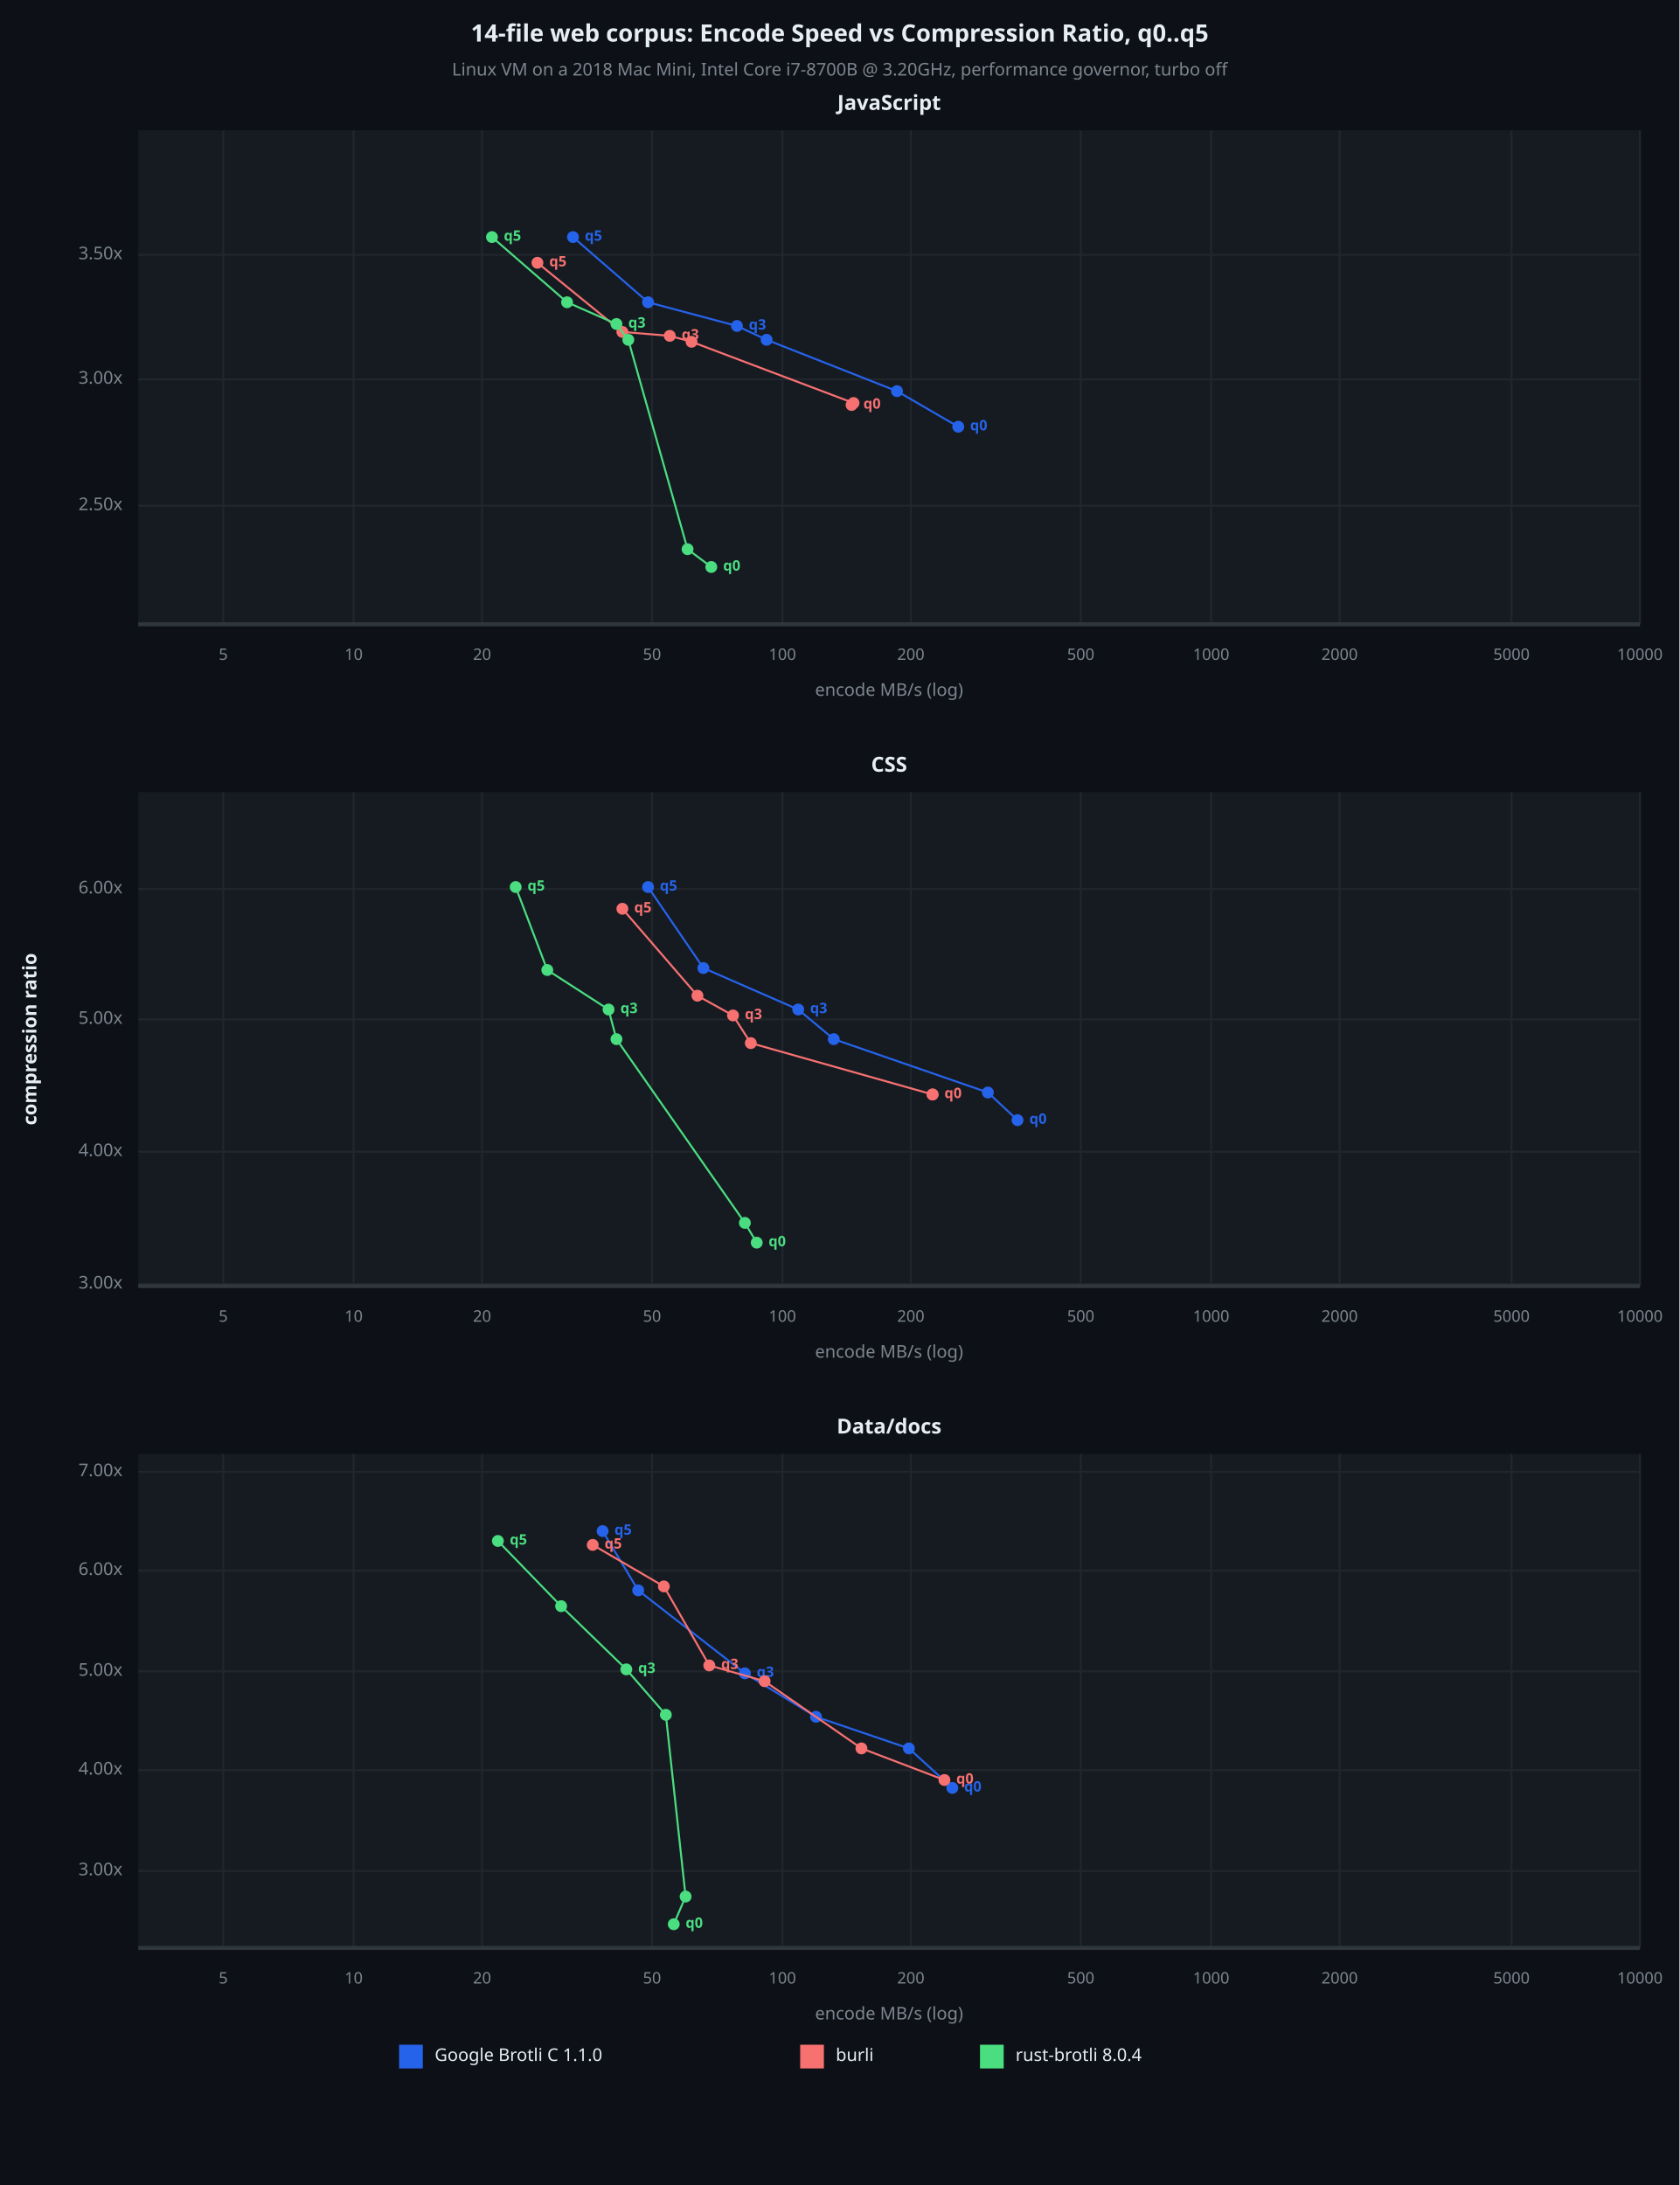
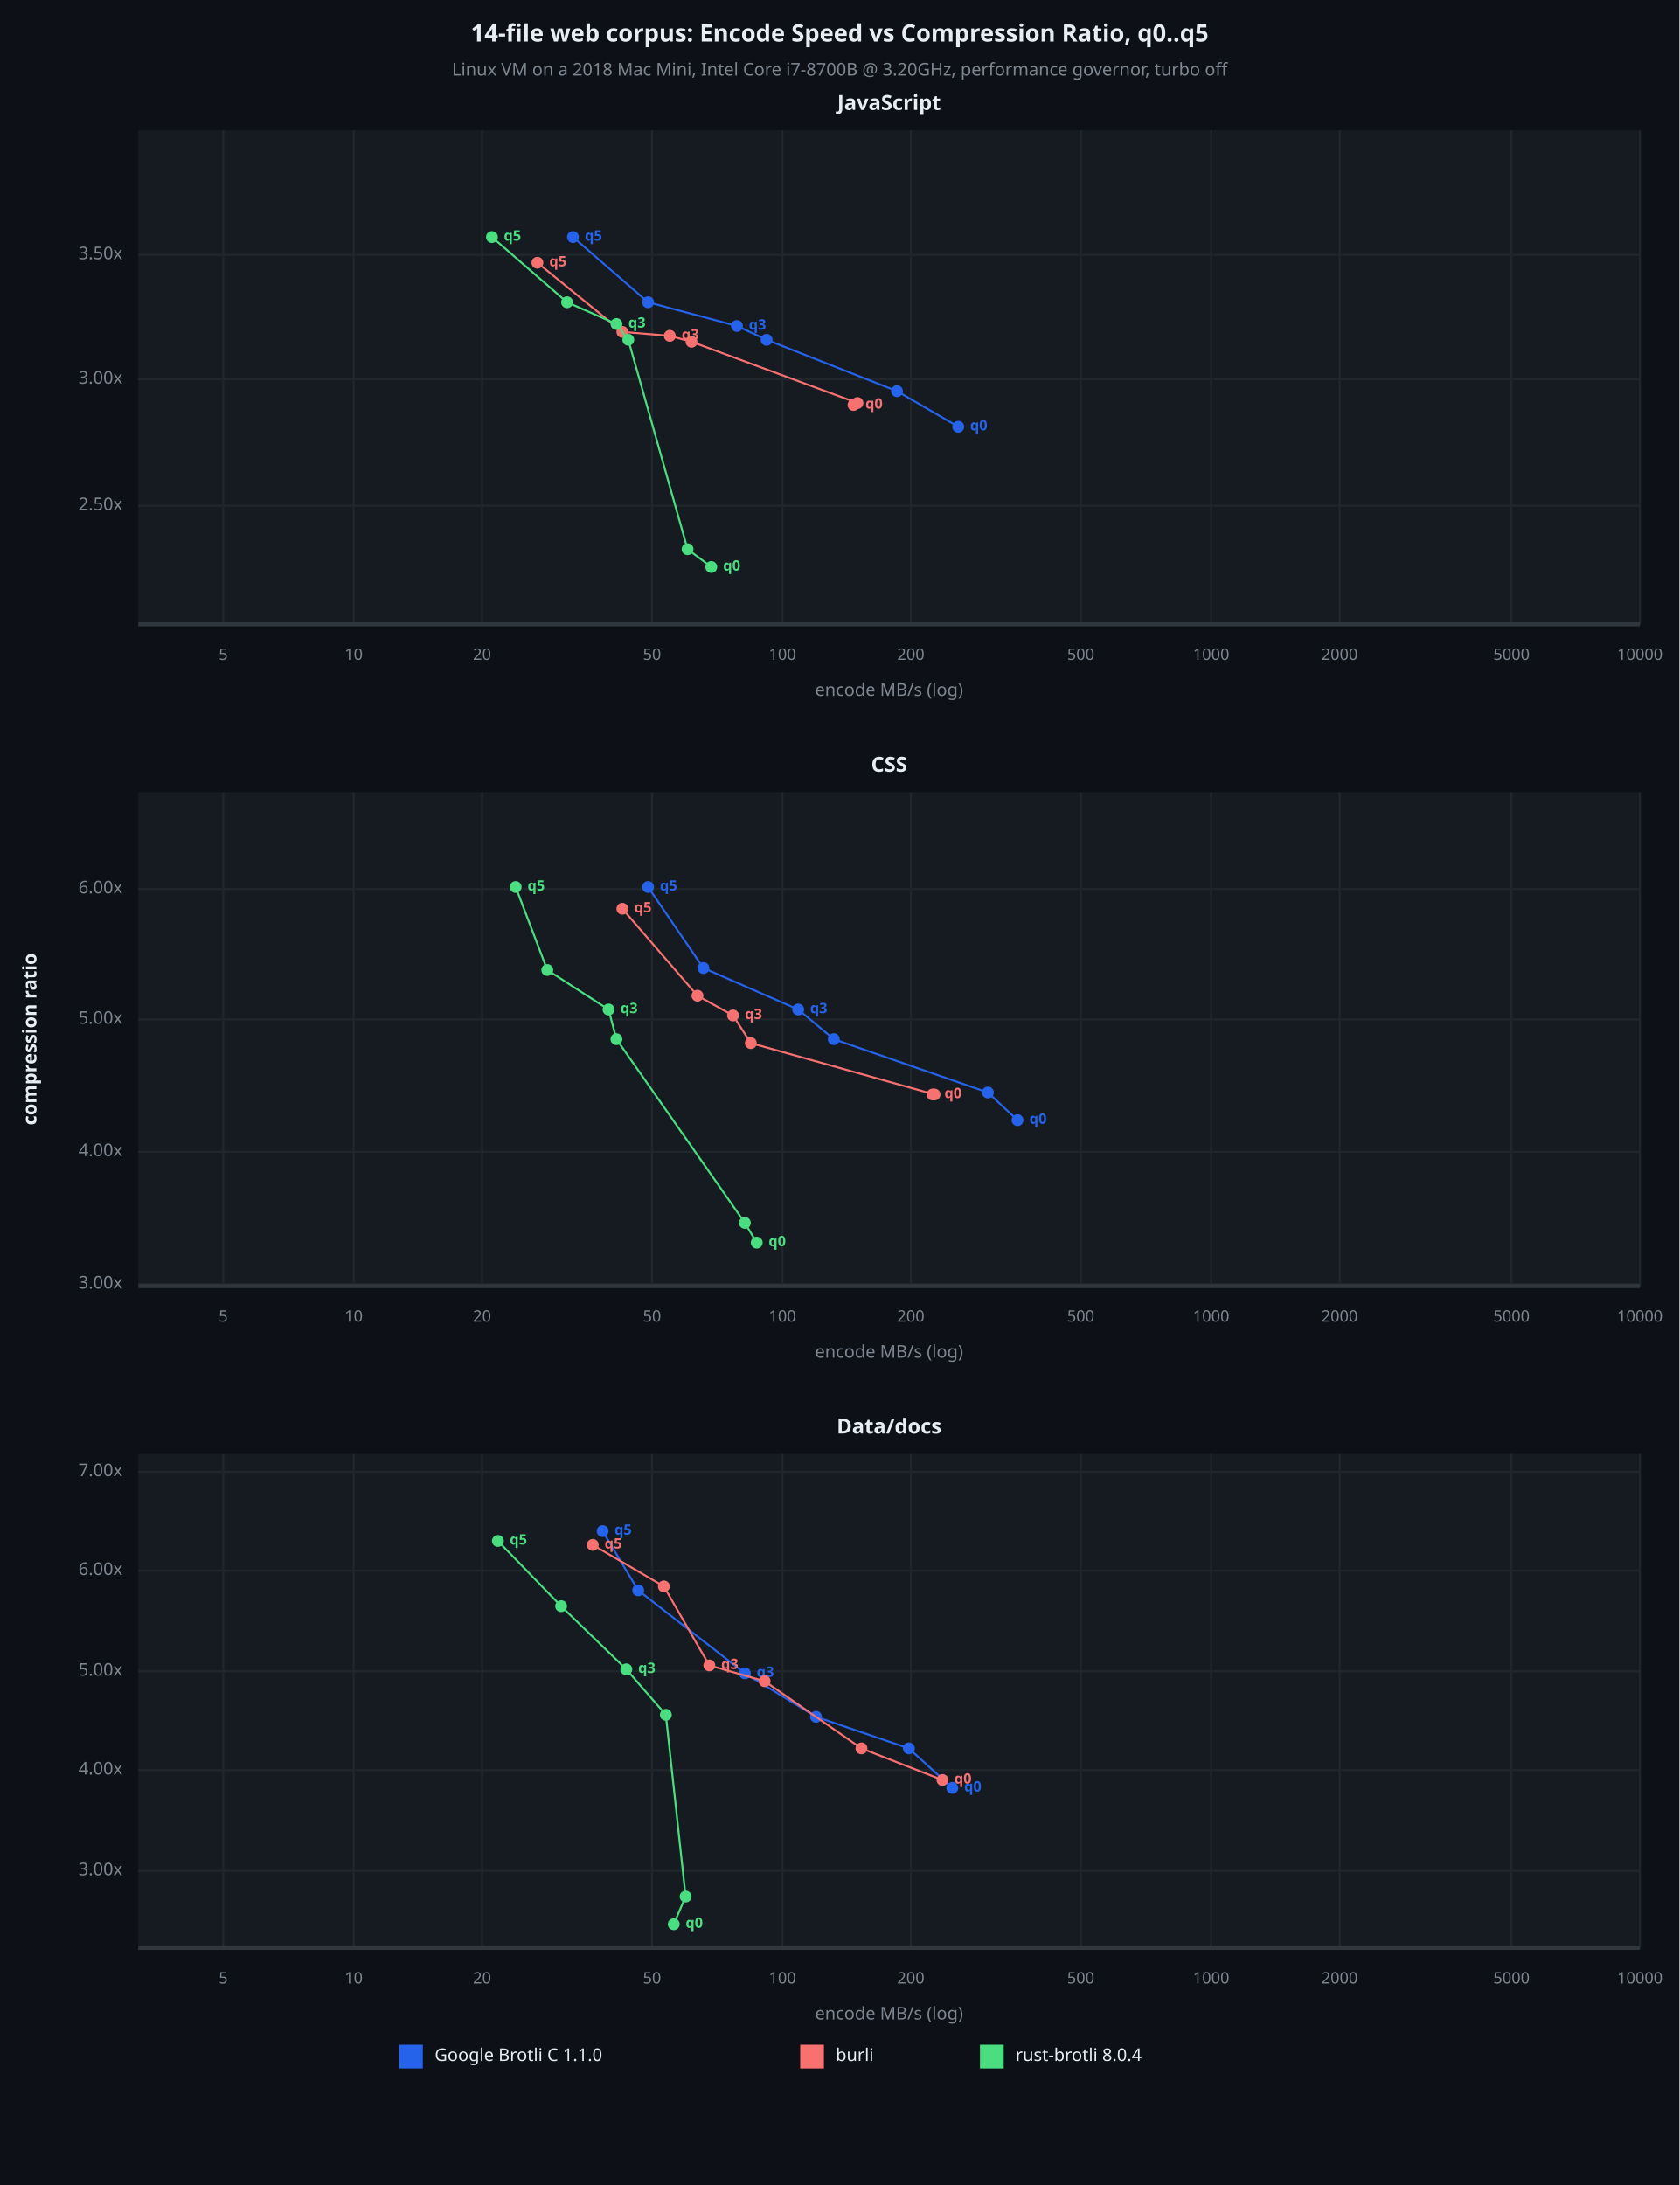
<svg xmlns="http://www.w3.org/2000/svg" viewBox="0 0 850 1106" font-family="system-ui, -apple-system, sans-serif">
  <rect x="0" y="0" width="850" height="1106" opacity="1" fill="#0D1117" stroke="none" />
  <text x="425" y="18" dy="0.5ex" text-anchor="middle" font-family="sans-serif" font-size="12.097" opacity="1" fill="#E6EDF3" font-weight="bold">
14-file web corpus: Encode Speed vs Compression Ratio, q0..q5
</text>
  <text x="425" y="36" dy="0.5ex" text-anchor="middle" font-family="sans-serif" font-size="8.871" opacity="1" fill="#7D8590">
Linux VM on a 2018 Mac Mini, Intel Core i7-8700B @ 3.20GHz, performance governor, turbo off
</text>
  <rect x="70" y="66" width="760" height="250" opacity="1" fill="#161B22" stroke="none" />
  <text x="450" y="53" dy="0.5ex" text-anchor="middle" font-family="sans-serif" font-size="10.484" opacity="1" fill="#E6EDF3" font-weight="bold">
JavaScript
</text>
  <polyline fill="none" opacity="1" stroke="#21262D" stroke-width="1" points="113,66 113,316 " />
  <text x="113" y="332" dy="0.5ex" text-anchor="middle" font-family="sans-serif" font-size="8.065" opacity="1" fill="#7D8590">
5
</text>
  <polyline fill="none" opacity="1" stroke="#21262D" stroke-width="1" points="179,66 179,316 " />
  <text x="179" y="332" dy="0.5ex" text-anchor="middle" font-family="sans-serif" font-size="8.065" opacity="1" fill="#7D8590">
10
</text>
  <polyline fill="none" opacity="1" stroke="#21262D" stroke-width="1" points="244,66 244,316 " />
  <text x="244" y="332" dy="0.5ex" text-anchor="middle" font-family="sans-serif" font-size="8.065" opacity="1" fill="#7D8590">
20
</text>
  <polyline fill="none" opacity="1" stroke="#21262D" stroke-width="1" points="330,66 330,316 " />
  <text x="330" y="332" dy="0.5ex" text-anchor="middle" font-family="sans-serif" font-size="8.065" opacity="1" fill="#7D8590">
50
</text>
  <polyline fill="none" opacity="1" stroke="#21262D" stroke-width="1" points="396,66 396,316 " />
  <text x="396" y="332" dy="0.5ex" text-anchor="middle" font-family="sans-serif" font-size="8.065" opacity="1" fill="#7D8590">
100
</text>
  <polyline fill="none" opacity="1" stroke="#21262D" stroke-width="1" points="461,66 461,316 " />
  <text x="461" y="332" dy="0.5ex" text-anchor="middle" font-family="sans-serif" font-size="8.065" opacity="1" fill="#7D8590">
200
</text>
  <polyline fill="none" opacity="1" stroke="#21262D" stroke-width="1" points="547,66 547,316 " />
  <text x="547" y="332" dy="0.5ex" text-anchor="middle" font-family="sans-serif" font-size="8.065" opacity="1" fill="#7D8590">
500
</text>
  <polyline fill="none" opacity="1" stroke="#21262D" stroke-width="1" points="613,66 613,316 " />
  <text x="613" y="332" dy="0.5ex" text-anchor="middle" font-family="sans-serif" font-size="8.065" opacity="1" fill="#7D8590">
1000
</text>
  <polyline fill="none" opacity="1" stroke="#21262D" stroke-width="1" points="678,66 678,316 " />
  <text x="678" y="332" dy="0.5ex" text-anchor="middle" font-family="sans-serif" font-size="8.065" opacity="1" fill="#7D8590">
2000
</text>
  <polyline fill="none" opacity="1" stroke="#21262D" stroke-width="1" points="765,66 765,316 " />
  <text x="765" y="332" dy="0.5ex" text-anchor="middle" font-family="sans-serif" font-size="8.065" opacity="1" fill="#7D8590">
5000
</text>
  <polyline fill="none" opacity="1" stroke="#21262D" stroke-width="1" points="830,66 830,316 " />
  <text x="830" y="332" dy="0.5ex" text-anchor="middle" font-family="sans-serif" font-size="8.065" opacity="1" fill="#7D8590">
10000
</text>
  <polyline fill="none" opacity="1" stroke="#21262D" stroke-width="1" points="70,256 830,256 " />
  <text x="62" y="256" dy="0.5ex" text-anchor="end" font-family="sans-serif" font-size="8.871" opacity="1" fill="#7D8590">
2.50x
</text>
  <polyline fill="none" opacity="1" stroke="#21262D" stroke-width="1" points="70,192 830,192 " />
  <text x="62" y="192" dy="0.5ex" text-anchor="end" font-family="sans-serif" font-size="8.871" opacity="1" fill="#7D8590">
3.00x
</text>
  <polyline fill="none" opacity="1" stroke="#21262D" stroke-width="1" points="70,129 830,129 " />
  <text x="62" y="129" dy="0.5ex" text-anchor="end" font-family="sans-serif" font-size="8.871" opacity="1" fill="#7D8590">
3.50x
</text>
  <polyline fill="none" opacity="1" stroke="#30363D" stroke-width="2" points="70,316 830,316 " />
  <polyline fill="none" opacity="1" stroke="#2563EB" stroke-width="1" points="485,216 454,198 388,172 373,165 328,153 290,120 " />
  <circle cx="485" cy="216" r="3" opacity="1" fill="#2563EB" stroke="none" stroke-width="1" />
  <text x="491" y="216" dy="0.5ex" text-anchor="start" font-family="sans-serif" font-size="7.258" opacity="1" fill="#2563EB" font-weight="bold">
q0
</text>
  <circle cx="454" cy="198" r="3" opacity="1" fill="#2563EB" stroke="none" stroke-width="1" />
  <circle cx="388" cy="172" r="3" opacity="1" fill="#2563EB" stroke="none" stroke-width="1" />
  <circle cx="373" cy="165" r="3" opacity="1" fill="#2563EB" stroke="none" stroke-width="1" />
  <text x="379" y="165" dy="0.5ex" text-anchor="start" font-family="sans-serif" font-size="7.258" opacity="1" fill="#2563EB" font-weight="bold">
q3
</text>
  <circle cx="328" cy="153" r="3" opacity="1" fill="#2563EB" stroke="none" stroke-width="1" />
  <circle cx="290" cy="120" r="3" opacity="1" fill="#2563EB" stroke="none" stroke-width="1" />
  <text x="296" y="120" dy="0.5ex" text-anchor="start" font-family="sans-serif" font-size="7.258" opacity="1" fill="#2563EB" font-weight="bold">
q5
</text>
-   <polyline fill="none" opacity="1" stroke="#F87171" stroke-width="1" points="431,205 432,204 350,173 339,170 315,168 272,133 " />
-   <circle cx="431" cy="205" r="3" opacity="1" fill="#F87171" stroke="none" stroke-width="1" />
-   <text x="437" y="205" dy="0.5ex" text-anchor="start" font-family="sans-serif" font-size="7.258" opacity="1" fill="#F87171" font-weight="bold">
- q0
- </text>
-   <circle cx="432" cy="204" r="3" opacity="1" fill="#F87171" stroke="none" stroke-width="1" />
+   <polyline fill="none" opacity="1" stroke="#F87171" stroke-width="1" points="432,205 434,204 350,173 339,170 315,168 272,133 " />
+   <circle cx="432" cy="205" r="3" opacity="1" fill="#F87171" stroke="none" stroke-width="1" />
+   <text x="438" y="205" dy="0.5ex" text-anchor="start" font-family="sans-serif" font-size="7.258" opacity="1" fill="#F87171" font-weight="bold">
+ q0
+ </text>
+   <circle cx="434" cy="204" r="3" opacity="1" fill="#F87171" stroke="none" stroke-width="1" />
  <circle cx="350" cy="173" r="3" opacity="1" fill="#F87171" stroke="none" stroke-width="1" />
  <circle cx="339" cy="170" r="3" opacity="1" fill="#F87171" stroke="none" stroke-width="1" />
  <text x="345" y="170" dy="0.5ex" text-anchor="start" font-family="sans-serif" font-size="7.258" opacity="1" fill="#F87171" font-weight="bold">
q3
</text>
  <circle cx="315" cy="168" r="3" opacity="1" fill="#F87171" stroke="none" stroke-width="1" />
  <circle cx="272" cy="133" r="3" opacity="1" fill="#F87171" stroke="none" stroke-width="1" />
  <text x="278" y="133" dy="0.5ex" text-anchor="start" font-family="sans-serif" font-size="7.258" opacity="1" fill="#F87171" font-weight="bold">
q5
</text>
  <polyline fill="none" opacity="1" stroke="#4ADE80" stroke-width="1" points="360,287 348,278 318,172 312,164 287,153 249,120 " />
  <circle cx="360" cy="287" r="3" opacity="1" fill="#4ADE80" stroke="none" stroke-width="1" />
  <text x="366" y="287" dy="0.5ex" text-anchor="start" font-family="sans-serif" font-size="7.258" opacity="1" fill="#4ADE80" font-weight="bold">
q0
</text>
  <circle cx="348" cy="278" r="3" opacity="1" fill="#4ADE80" stroke="none" stroke-width="1" />
  <circle cx="318" cy="172" r="3" opacity="1" fill="#4ADE80" stroke="none" stroke-width="1" />
  <circle cx="312" cy="164" r="3" opacity="1" fill="#4ADE80" stroke="none" stroke-width="1" />
  <text x="318" y="164" dy="0.5ex" text-anchor="start" font-family="sans-serif" font-size="7.258" opacity="1" fill="#4ADE80" font-weight="bold">
q3
</text>
  <circle cx="287" cy="153" r="3" opacity="1" fill="#4ADE80" stroke="none" stroke-width="1" />
  <circle cx="249" cy="120" r="3" opacity="1" fill="#4ADE80" stroke="none" stroke-width="1" />
  <text x="255" y="120" dy="0.5ex" text-anchor="start" font-family="sans-serif" font-size="7.258" opacity="1" fill="#4ADE80" font-weight="bold">
q5
</text>
  <text x="450" y="350" dy="0.5ex" text-anchor="middle" font-family="sans-serif" font-size="8.871" opacity="1" fill="#7D8590">
encode MB/s (log)
</text>
  <rect x="70" y="401" width="760" height="250" opacity="1" fill="#161B22" stroke="none" />
  <text x="450" y="388" dy="0.5ex" text-anchor="middle" font-family="sans-serif" font-size="10.484" opacity="1" fill="#E6EDF3" font-weight="bold">
CSS
</text>
  <polyline fill="none" opacity="1" stroke="#21262D" stroke-width="1" points="113,401 113,651 " />
  <text x="113" y="667" dy="0.5ex" text-anchor="middle" font-family="sans-serif" font-size="8.065" opacity="1" fill="#7D8590">
5
</text>
  <polyline fill="none" opacity="1" stroke="#21262D" stroke-width="1" points="179,401 179,651 " />
  <text x="179" y="667" dy="0.5ex" text-anchor="middle" font-family="sans-serif" font-size="8.065" opacity="1" fill="#7D8590">
10
</text>
  <polyline fill="none" opacity="1" stroke="#21262D" stroke-width="1" points="244,401 244,651 " />
  <text x="244" y="667" dy="0.5ex" text-anchor="middle" font-family="sans-serif" font-size="8.065" opacity="1" fill="#7D8590">
20
</text>
  <polyline fill="none" opacity="1" stroke="#21262D" stroke-width="1" points="330,401 330,651 " />
  <text x="330" y="667" dy="0.5ex" text-anchor="middle" font-family="sans-serif" font-size="8.065" opacity="1" fill="#7D8590">
50
</text>
  <polyline fill="none" opacity="1" stroke="#21262D" stroke-width="1" points="396,401 396,651 " />
  <text x="396" y="667" dy="0.5ex" text-anchor="middle" font-family="sans-serif" font-size="8.065" opacity="1" fill="#7D8590">
100
</text>
  <polyline fill="none" opacity="1" stroke="#21262D" stroke-width="1" points="461,401 461,651 " />
  <text x="461" y="667" dy="0.5ex" text-anchor="middle" font-family="sans-serif" font-size="8.065" opacity="1" fill="#7D8590">
200
</text>
  <polyline fill="none" opacity="1" stroke="#21262D" stroke-width="1" points="547,401 547,651 " />
  <text x="547" y="667" dy="0.5ex" text-anchor="middle" font-family="sans-serif" font-size="8.065" opacity="1" fill="#7D8590">
500
</text>
  <polyline fill="none" opacity="1" stroke="#21262D" stroke-width="1" points="613,401 613,651 " />
  <text x="613" y="667" dy="0.5ex" text-anchor="middle" font-family="sans-serif" font-size="8.065" opacity="1" fill="#7D8590">
1000
</text>
  <polyline fill="none" opacity="1" stroke="#21262D" stroke-width="1" points="678,401 678,651 " />
  <text x="678" y="667" dy="0.5ex" text-anchor="middle" font-family="sans-serif" font-size="8.065" opacity="1" fill="#7D8590">
2000
</text>
  <polyline fill="none" opacity="1" stroke="#21262D" stroke-width="1" points="765,401 765,651 " />
  <text x="765" y="667" dy="0.5ex" text-anchor="middle" font-family="sans-serif" font-size="8.065" opacity="1" fill="#7D8590">
5000
</text>
  <polyline fill="none" opacity="1" stroke="#21262D" stroke-width="1" points="830,401 830,651 " />
  <text x="830" y="667" dy="0.5ex" text-anchor="middle" font-family="sans-serif" font-size="8.065" opacity="1" fill="#7D8590">
10000
</text>
  <polyline fill="none" opacity="1" stroke="#21262D" stroke-width="1" points="70,650 830,650 " />
  <text x="62" y="650" dy="0.5ex" text-anchor="end" font-family="sans-serif" font-size="8.871" opacity="1" fill="#7D8590">
3.00x
</text>
  <polyline fill="none" opacity="1" stroke="#21262D" stroke-width="1" points="70,583 830,583 " />
  <text x="62" y="583" dy="0.5ex" text-anchor="end" font-family="sans-serif" font-size="8.871" opacity="1" fill="#7D8590">
4.00x
</text>
  <polyline fill="none" opacity="1" stroke="#21262D" stroke-width="1" points="70,516 830,516 " />
  <text x="62" y="516" dy="0.5ex" text-anchor="end" font-family="sans-serif" font-size="8.871" opacity="1" fill="#7D8590">
5.00x
</text>
  <polyline fill="none" opacity="1" stroke="#21262D" stroke-width="1" points="70,450 830,450 " />
  <text x="62" y="450" dy="0.5ex" text-anchor="end" font-family="sans-serif" font-size="8.871" opacity="1" fill="#7D8590">
6.00x
</text>
  <polyline fill="none" opacity="1" stroke="#30363D" stroke-width="2" points="70,651 830,651 " />
  <polyline fill="none" opacity="1" stroke="#2563EB" stroke-width="1" points="515,567 500,553 422,526 404,511 356,490 328,449 " />
  <circle cx="515" cy="567" r="3" opacity="1" fill="#2563EB" stroke="none" stroke-width="1" />
  <text x="521" y="567" dy="0.5ex" text-anchor="start" font-family="sans-serif" font-size="7.258" opacity="1" fill="#2563EB" font-weight="bold">
q0
</text>
  <circle cx="500" cy="553" r="3" opacity="1" fill="#2563EB" stroke="none" stroke-width="1" />
  <circle cx="422" cy="526" r="3" opacity="1" fill="#2563EB" stroke="none" stroke-width="1" />
  <circle cx="404" cy="511" r="3" opacity="1" fill="#2563EB" stroke="none" stroke-width="1" />
  <text x="410" y="511" dy="0.5ex" text-anchor="start" font-family="sans-serif" font-size="7.258" opacity="1" fill="#2563EB" font-weight="bold">
q3
</text>
  <circle cx="356" cy="490" r="3" opacity="1" fill="#2563EB" stroke="none" stroke-width="1" />
  <circle cx="328" cy="449" r="3" opacity="1" fill="#2563EB" stroke="none" stroke-width="1" />
  <text x="334" y="449" dy="0.5ex" text-anchor="start" font-family="sans-serif" font-size="7.258" opacity="1" fill="#2563EB" font-weight="bold">
q5
</text>
-   <polyline fill="none" opacity="1" stroke="#F87171" stroke-width="1" points="472,554 472,554 380,528 371,514 353,504 315,460 " />
+   <polyline fill="none" opacity="1" stroke="#F87171" stroke-width="1" points="472,554 473,554 380,528 371,514 353,504 315,460 " />
  <circle cx="472" cy="554" r="3" opacity="1" fill="#F87171" stroke="none" stroke-width="1" />
  <text x="478" y="554" dy="0.5ex" text-anchor="start" font-family="sans-serif" font-size="7.258" opacity="1" fill="#F87171" font-weight="bold">
q0
</text>
-   <circle cx="472" cy="554" r="3" opacity="1" fill="#F87171" stroke="none" stroke-width="1" />
+   <circle cx="473" cy="554" r="3" opacity="1" fill="#F87171" stroke="none" stroke-width="1" />
  <circle cx="380" cy="528" r="3" opacity="1" fill="#F87171" stroke="none" stroke-width="1" />
  <circle cx="371" cy="514" r="3" opacity="1" fill="#F87171" stroke="none" stroke-width="1" />
  <text x="377" y="514" dy="0.5ex" text-anchor="start" font-family="sans-serif" font-size="7.258" opacity="1" fill="#F87171" font-weight="bold">
q3
</text>
  <circle cx="353" cy="504" r="3" opacity="1" fill="#F87171" stroke="none" stroke-width="1" />
  <circle cx="315" cy="460" r="3" opacity="1" fill="#F87171" stroke="none" stroke-width="1" />
  <text x="321" y="460" dy="0.5ex" text-anchor="start" font-family="sans-serif" font-size="7.258" opacity="1" fill="#F87171" font-weight="bold">
q5
</text>
  <polyline fill="none" opacity="1" stroke="#4ADE80" stroke-width="1" points="383,629 377,619 312,526 308,511 277,491 261,449 " />
  <circle cx="383" cy="629" r="3" opacity="1" fill="#4ADE80" stroke="none" stroke-width="1" />
  <text x="389" y="629" dy="0.5ex" text-anchor="start" font-family="sans-serif" font-size="7.258" opacity="1" fill="#4ADE80" font-weight="bold">
q0
</text>
  <circle cx="377" cy="619" r="3" opacity="1" fill="#4ADE80" stroke="none" stroke-width="1" />
  <circle cx="312" cy="526" r="3" opacity="1" fill="#4ADE80" stroke="none" stroke-width="1" />
  <circle cx="308" cy="511" r="3" opacity="1" fill="#4ADE80" stroke="none" stroke-width="1" />
  <text x="314" y="511" dy="0.5ex" text-anchor="start" font-family="sans-serif" font-size="7.258" opacity="1" fill="#4ADE80" font-weight="bold">
q3
</text>
  <circle cx="277" cy="491" r="3" opacity="1" fill="#4ADE80" stroke="none" stroke-width="1" />
  <circle cx="261" cy="449" r="3" opacity="1" fill="#4ADE80" stroke="none" stroke-width="1" />
  <text x="267" y="449" dy="0.5ex" text-anchor="start" font-family="sans-serif" font-size="7.258" opacity="1" fill="#4ADE80" font-weight="bold">
q5
</text>
  <text x="450" y="685" dy="0.5ex" text-anchor="middle" font-family="sans-serif" font-size="8.871" opacity="1" fill="#7D8590">
encode MB/s (log)
</text>
  <rect x="70" y="736" width="760" height="250" opacity="1" fill="#161B22" stroke="none" />
  <text x="450" y="723" dy="0.5ex" text-anchor="middle" font-family="sans-serif" font-size="10.484" opacity="1" fill="#E6EDF3" font-weight="bold">
Data/docs
</text>
  <polyline fill="none" opacity="1" stroke="#21262D" stroke-width="1" points="113,736 113,986 " />
  <text x="113" y="1002" dy="0.5ex" text-anchor="middle" font-family="sans-serif" font-size="8.065" opacity="1" fill="#7D8590">
5
</text>
  <polyline fill="none" opacity="1" stroke="#21262D" stroke-width="1" points="179,736 179,986 " />
  <text x="179" y="1002" dy="0.5ex" text-anchor="middle" font-family="sans-serif" font-size="8.065" opacity="1" fill="#7D8590">
10
</text>
  <polyline fill="none" opacity="1" stroke="#21262D" stroke-width="1" points="244,736 244,986 " />
  <text x="244" y="1002" dy="0.5ex" text-anchor="middle" font-family="sans-serif" font-size="8.065" opacity="1" fill="#7D8590">
20
</text>
  <polyline fill="none" opacity="1" stroke="#21262D" stroke-width="1" points="330,736 330,986 " />
  <text x="330" y="1002" dy="0.5ex" text-anchor="middle" font-family="sans-serif" font-size="8.065" opacity="1" fill="#7D8590">
50
</text>
  <polyline fill="none" opacity="1" stroke="#21262D" stroke-width="1" points="396,736 396,986 " />
  <text x="396" y="1002" dy="0.5ex" text-anchor="middle" font-family="sans-serif" font-size="8.065" opacity="1" fill="#7D8590">
100
</text>
  <polyline fill="none" opacity="1" stroke="#21262D" stroke-width="1" points="461,736 461,986 " />
  <text x="461" y="1002" dy="0.5ex" text-anchor="middle" font-family="sans-serif" font-size="8.065" opacity="1" fill="#7D8590">
200
</text>
  <polyline fill="none" opacity="1" stroke="#21262D" stroke-width="1" points="547,736 547,986 " />
  <text x="547" y="1002" dy="0.5ex" text-anchor="middle" font-family="sans-serif" font-size="8.065" opacity="1" fill="#7D8590">
500
</text>
  <polyline fill="none" opacity="1" stroke="#21262D" stroke-width="1" points="613,736 613,986 " />
  <text x="613" y="1002" dy="0.5ex" text-anchor="middle" font-family="sans-serif" font-size="8.065" opacity="1" fill="#7D8590">
1000
</text>
  <polyline fill="none" opacity="1" stroke="#21262D" stroke-width="1" points="678,736 678,986 " />
  <text x="678" y="1002" dy="0.5ex" text-anchor="middle" font-family="sans-serif" font-size="8.065" opacity="1" fill="#7D8590">
2000
</text>
  <polyline fill="none" opacity="1" stroke="#21262D" stroke-width="1" points="765,736 765,986 " />
  <text x="765" y="1002" dy="0.5ex" text-anchor="middle" font-family="sans-serif" font-size="8.065" opacity="1" fill="#7D8590">
5000
</text>
  <polyline fill="none" opacity="1" stroke="#21262D" stroke-width="1" points="830,736 830,986 " />
  <text x="830" y="1002" dy="0.5ex" text-anchor="middle" font-family="sans-serif" font-size="8.065" opacity="1" fill="#7D8590">
10000
</text>
  <polyline fill="none" opacity="1" stroke="#21262D" stroke-width="1" points="70,947 830,947 " />
  <text x="62" y="947" dy="0.5ex" text-anchor="end" font-family="sans-serif" font-size="8.871" opacity="1" fill="#7D8590">
3.00x
</text>
  <polyline fill="none" opacity="1" stroke="#21262D" stroke-width="1" points="70,896 830,896 " />
  <text x="62" y="896" dy="0.5ex" text-anchor="end" font-family="sans-serif" font-size="8.871" opacity="1" fill="#7D8590">
4.00x
</text>
  <polyline fill="none" opacity="1" stroke="#21262D" stroke-width="1" points="70,846 830,846 " />
  <text x="62" y="846" dy="0.5ex" text-anchor="end" font-family="sans-serif" font-size="8.871" opacity="1" fill="#7D8590">
5.00x
</text>
  <polyline fill="none" opacity="1" stroke="#21262D" stroke-width="1" points="70,795 830,795 " />
  <text x="62" y="795" dy="0.5ex" text-anchor="end" font-family="sans-serif" font-size="8.871" opacity="1" fill="#7D8590">
6.00x
</text>
  <polyline fill="none" opacity="1" stroke="#21262D" stroke-width="1" points="70,745 830,745 " />
  <text x="62" y="745" dy="0.5ex" text-anchor="end" font-family="sans-serif" font-size="8.871" opacity="1" fill="#7D8590">
7.00x
</text>
  <polyline fill="none" opacity="1" stroke="#30363D" stroke-width="2" points="70,986 830,986 " />
  <polyline fill="none" opacity="1" stroke="#2563EB" stroke-width="1" points="482,905 460,885 413,869 377,847 323,805 305,775 " />
  <circle cx="482" cy="905" r="3" opacity="1" fill="#2563EB" stroke="none" stroke-width="1" />
  <text x="488" y="905" dy="0.5ex" text-anchor="start" font-family="sans-serif" font-size="7.258" opacity="1" fill="#2563EB" font-weight="bold">
q0
</text>
  <circle cx="460" cy="885" r="3" opacity="1" fill="#2563EB" stroke="none" stroke-width="1" />
  <circle cx="413" cy="869" r="3" opacity="1" fill="#2563EB" stroke="none" stroke-width="1" />
  <circle cx="377" cy="847" r="3" opacity="1" fill="#2563EB" stroke="none" stroke-width="1" />
  <text x="383" y="847" dy="0.5ex" text-anchor="start" font-family="sans-serif" font-size="7.258" opacity="1" fill="#2563EB" font-weight="bold">
q3
</text>
  <circle cx="323" cy="805" r="3" opacity="1" fill="#2563EB" stroke="none" stroke-width="1" />
  <circle cx="305" cy="775" r="3" opacity="1" fill="#2563EB" stroke="none" stroke-width="1" />
  <text x="311" y="775" dy="0.5ex" text-anchor="start" font-family="sans-serif" font-size="7.258" opacity="1" fill="#2563EB" font-weight="bold">
q5
</text>
-   <polyline fill="none" opacity="1" stroke="#F87171" stroke-width="1" points="478,901 436,885 387,851 359,843 336,803 300,782 " />
-   <circle cx="478" cy="901" r="3" opacity="1" fill="#F87171" stroke="none" stroke-width="1" />
-   <text x="484" y="901" dy="0.5ex" text-anchor="start" font-family="sans-serif" font-size="7.258" opacity="1" fill="#F87171" font-weight="bold">
+   <polyline fill="none" opacity="1" stroke="#F87171" stroke-width="1" points="477,901 436,885 387,851 359,843 336,803 300,782 " />
+   <circle cx="477" cy="901" r="3" opacity="1" fill="#F87171" stroke="none" stroke-width="1" />
+   <text x="483" y="901" dy="0.5ex" text-anchor="start" font-family="sans-serif" font-size="7.258" opacity="1" fill="#F87171" font-weight="bold">
q0
</text>
  <circle cx="436" cy="885" r="3" opacity="1" fill="#F87171" stroke="none" stroke-width="1" />
  <circle cx="387" cy="851" r="3" opacity="1" fill="#F87171" stroke="none" stroke-width="1" />
  <circle cx="359" cy="843" r="3" opacity="1" fill="#F87171" stroke="none" stroke-width="1" />
  <text x="365" y="843" dy="0.5ex" text-anchor="start" font-family="sans-serif" font-size="7.258" opacity="1" fill="#F87171" font-weight="bold">
q3
</text>
  <circle cx="336" cy="803" r="3" opacity="1" fill="#F87171" stroke="none" stroke-width="1" />
  <circle cx="300" cy="782" r="3" opacity="1" fill="#F87171" stroke="none" stroke-width="1" />
  <text x="306" y="782" dy="0.5ex" text-anchor="start" font-family="sans-serif" font-size="7.258" opacity="1" fill="#F87171" font-weight="bold">
q5
</text>
  <polyline fill="none" opacity="1" stroke="#4ADE80" stroke-width="1" points="341,974 347,960 337,868 317,845 284,813 252,780 " />
  <circle cx="341" cy="974" r="3" opacity="1" fill="#4ADE80" stroke="none" stroke-width="1" />
  <text x="347" y="974" dy="0.5ex" text-anchor="start" font-family="sans-serif" font-size="7.258" opacity="1" fill="#4ADE80" font-weight="bold">
q0
</text>
  <circle cx="347" cy="960" r="3" opacity="1" fill="#4ADE80" stroke="none" stroke-width="1" />
  <circle cx="337" cy="868" r="3" opacity="1" fill="#4ADE80" stroke="none" stroke-width="1" />
  <circle cx="317" cy="845" r="3" opacity="1" fill="#4ADE80" stroke="none" stroke-width="1" />
  <text x="323" y="845" dy="0.5ex" text-anchor="start" font-family="sans-serif" font-size="7.258" opacity="1" fill="#4ADE80" font-weight="bold">
q3
</text>
  <circle cx="284" cy="813" r="3" opacity="1" fill="#4ADE80" stroke="none" stroke-width="1" />
  <circle cx="252" cy="780" r="3" opacity="1" fill="#4ADE80" stroke="none" stroke-width="1" />
  <text x="258" y="780" dy="0.5ex" text-anchor="start" font-family="sans-serif" font-size="7.258" opacity="1" fill="#4ADE80" font-weight="bold">
q5
</text>
  <text x="450" y="1020" dy="0.5ex" text-anchor="middle" font-family="sans-serif" font-size="8.871" opacity="1" fill="#7D8590">
encode MB/s (log)
</text>
  <text x="16" y="526" dy="0.5ex" text-anchor="middle" font-family="sans-serif" font-size="9.677" opacity="1" fill="#E6EDF3" font-weight="bold" transform="rotate(270, 16, 526)">
compression ratio
</text>
  <rect x="202" y="1035" width="12" height="12" opacity="1" fill="#2563EB" stroke="none" />
  <text x="220" y="1041" dy="0.5ex" text-anchor="start" font-family="sans-serif" font-size="8.871" opacity="1" fill="#E6EDF3">
Google Brotli C 1.1.0
</text>
  <rect x="405" y="1035" width="12" height="12" opacity="1" fill="#F87171" stroke="none" />
  <text x="423" y="1041" dy="0.5ex" text-anchor="start" font-family="sans-serif" font-size="8.871" opacity="1" fill="#E6EDF3">
burli
</text>
  <rect x="496" y="1035" width="12" height="12" opacity="1" fill="#4ADE80" stroke="none" />
  <text x="514" y="1041" dy="0.5ex" text-anchor="start" font-family="sans-serif" font-size="8.871" opacity="1" fill="#E6EDF3">
rust-brotli 8.0.4
</text>
</svg>
